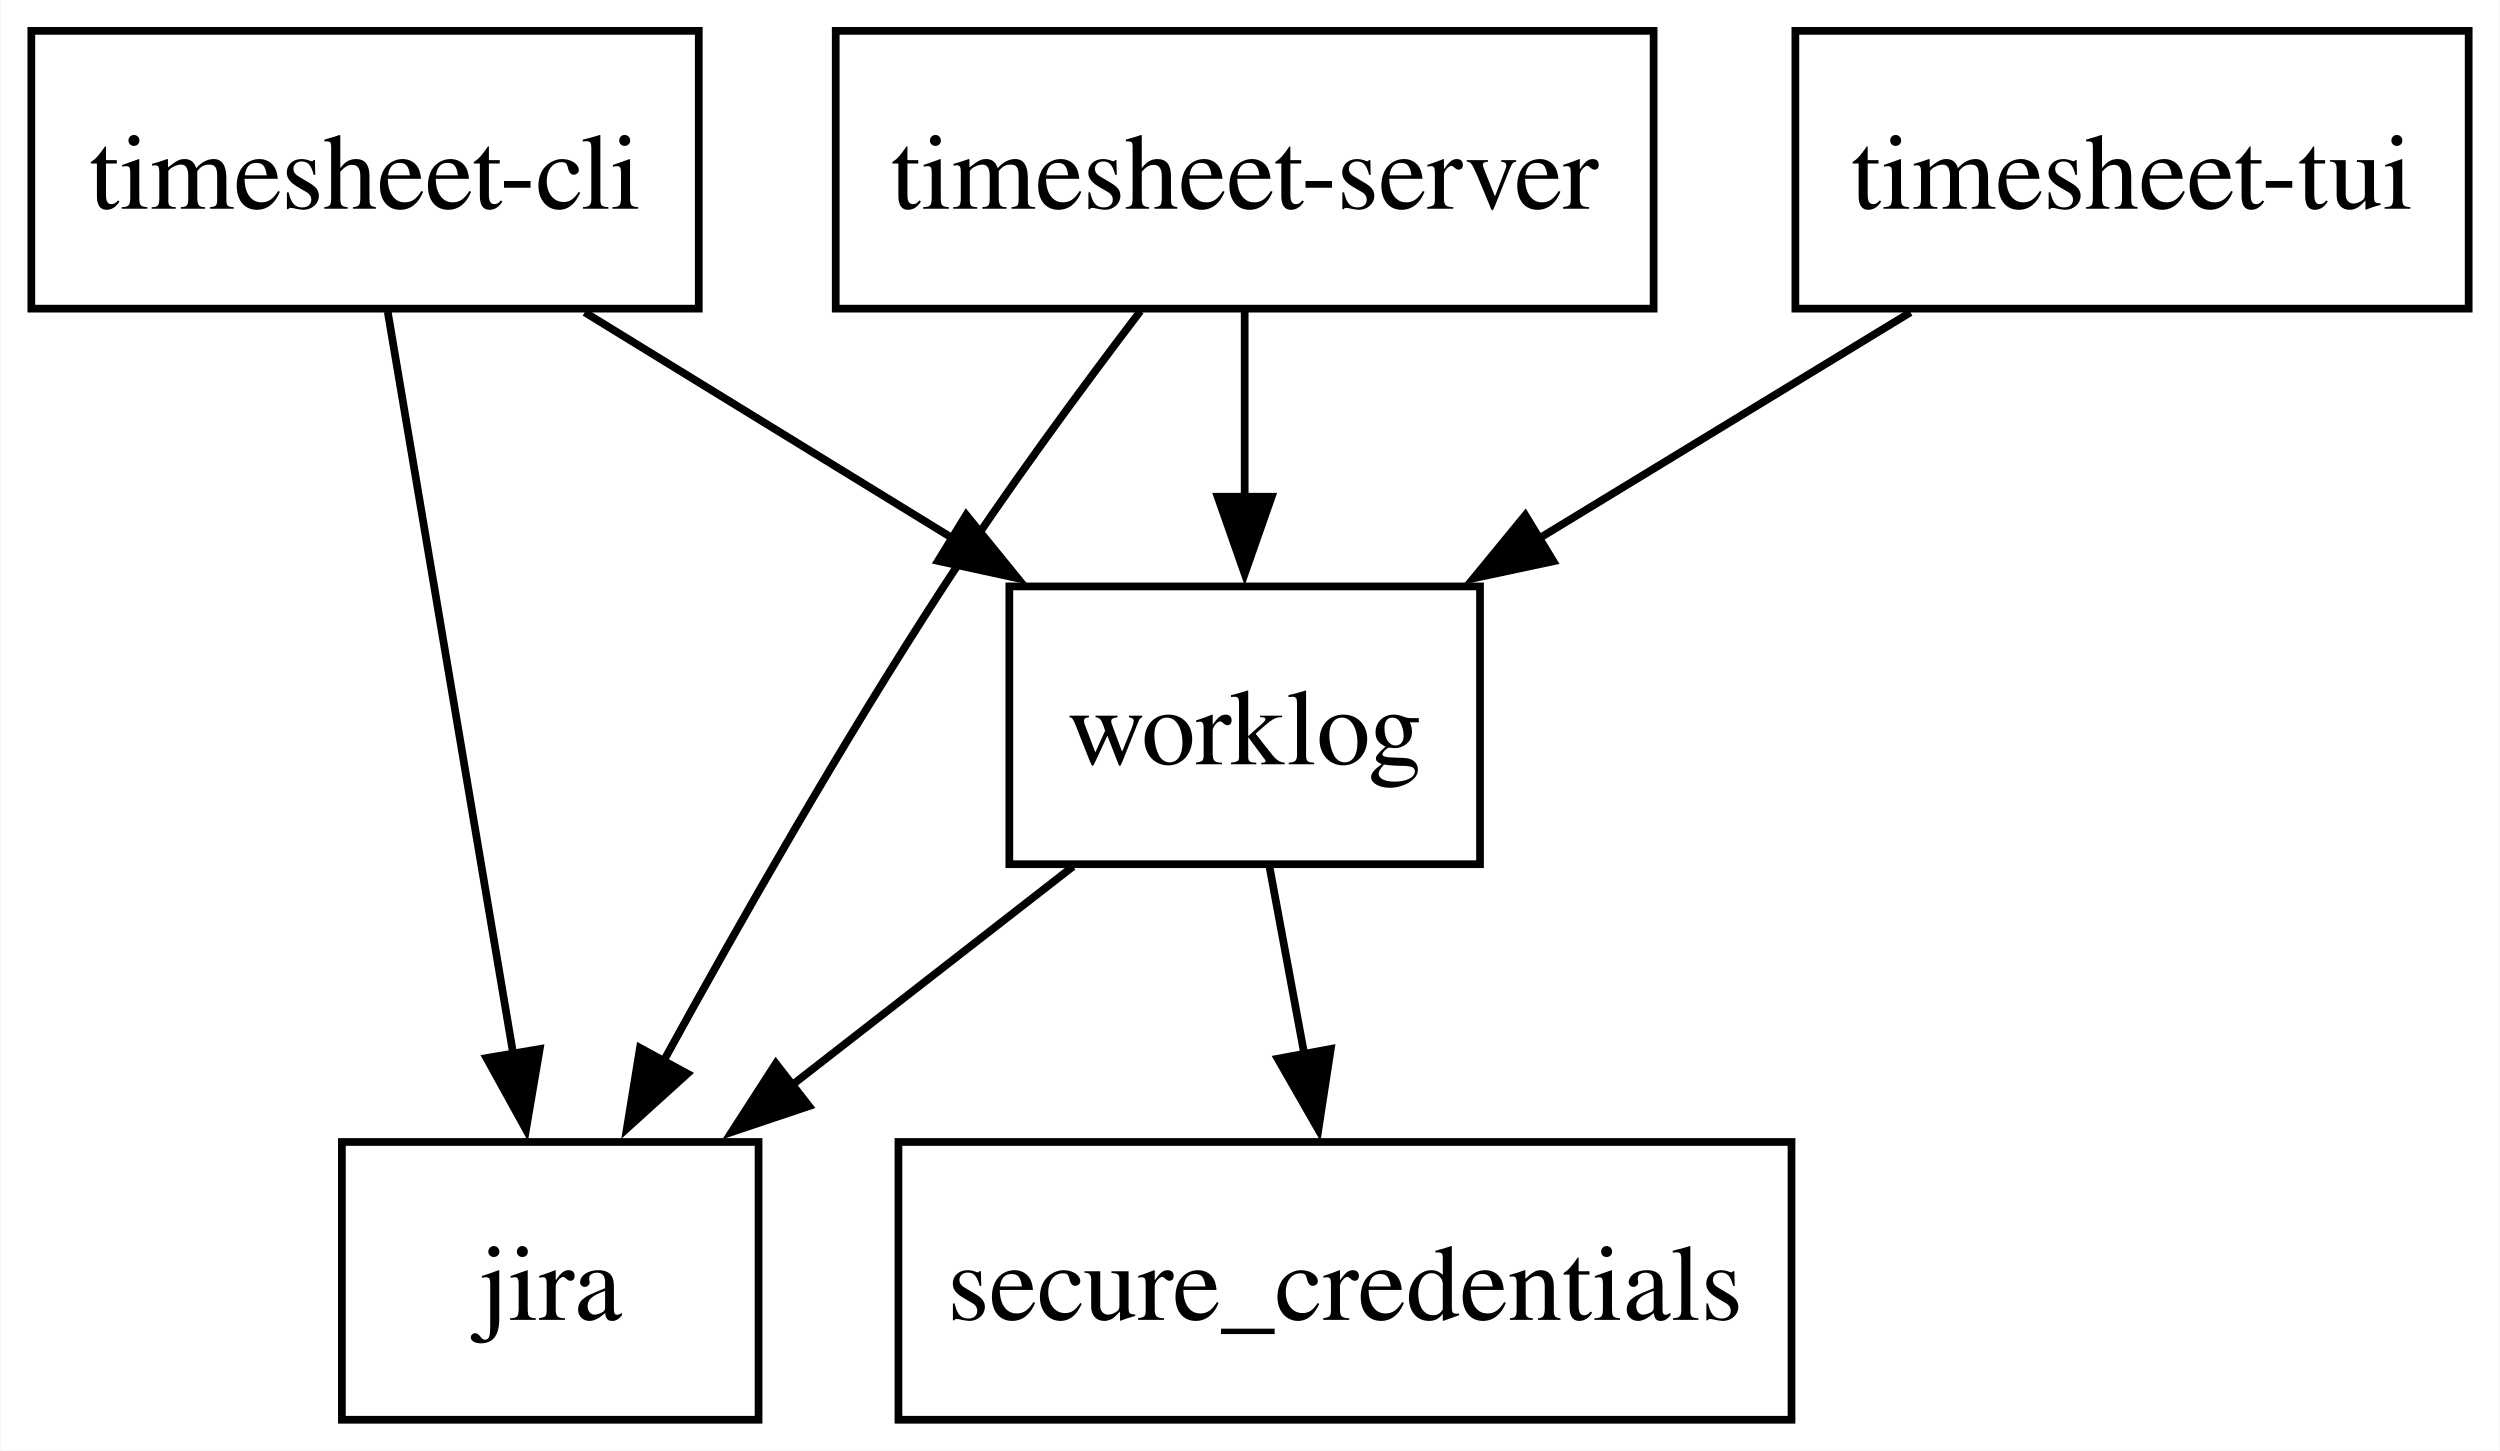
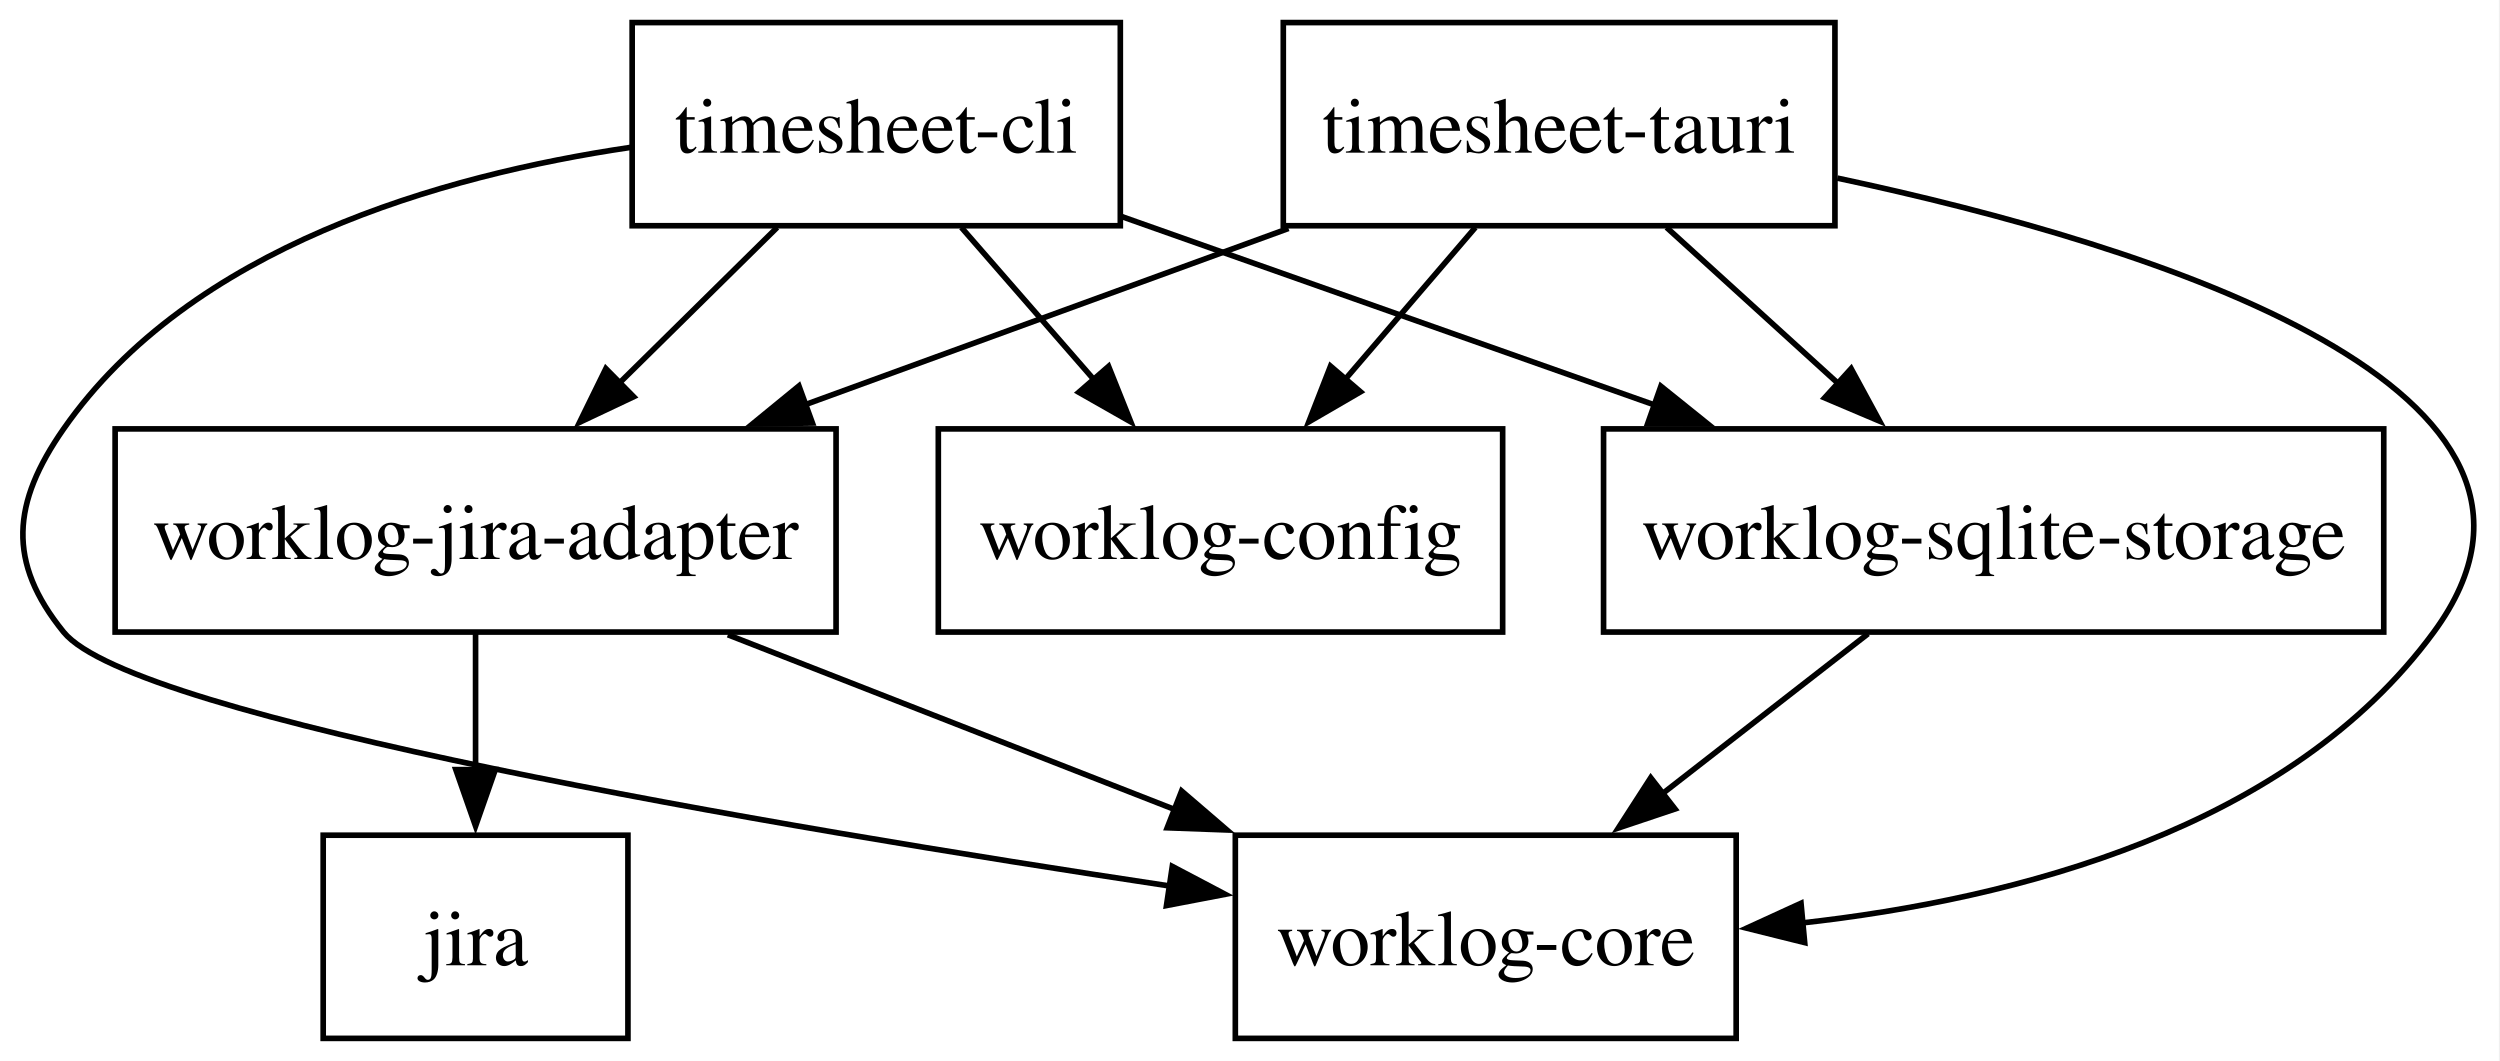
- <svg xmlns="http://www.w3.org/2000/svg" width="324pt" height="188pt" viewBox="0.00 0.00 323.88 188.00">
+ <svg xmlns="http://www.w3.org/2000/svg" width="443pt" height="188pt" viewBox="0.00 0.00 443.00 188.00">
  <g id="graph0" class="graph" transform="scale(1 1) rotate(0) translate(4 184)">
-     <polygon fill="white" stroke="none" points="-4,4 -4,-184 319.88,-184 319.88,4 -4,4" />
+     <polygon fill="white" stroke="none" points="-4,4 -4,-184 438.8,-184 438.8,4 -4,4" />
    <g id="node1" class="node">
-       <polygon fill="none" stroke="black" points="94.25,-36 40.25,-36 40.25,0 94.25,0 94.25,-36" />
-       <text text-anchor="middle" x="67.25" y="-12.95" font-family="Times,serif" font-size="14.00">jira</text>
+       <polygon fill="none" stroke="black" points="107.27,-36 53.27,-36 53.27,0 107.27,0 107.27,-36" />
+       <text xml:space="preserve" text-anchor="middle" x="80.27" y="-12.95" font-family="Times,serif" font-size="14.00">jira</text>
    </g>
    <g id="node2" class="node">
-       <polygon fill="none" stroke="black" points="86.5,-180 0,-180 0,-144 86.5,-144 86.5,-180" />
-       <text text-anchor="middle" x="43.25" y="-156.95" font-family="Times,serif" font-size="14.00">timesheet-cli</text>
+       <polygon fill="none" stroke="black" points="303.65,-36 214.9,-36 214.9,0 303.65,0 303.65,-36" />
+       <text xml:space="preserve" text-anchor="middle" x="259.27" y="-12.95" font-family="Times,serif" font-size="14.00">worklog-core</text>
+     </g>
+     <g id="node3" class="node">
+       <polygon fill="none" stroke="black" points="144.15,-108 16.4,-108 16.4,-72 144.15,-72 144.15,-108" />
+       <text xml:space="preserve" text-anchor="middle" x="80.27" y="-84.95" font-family="Times,serif" font-size="14.00">worklog-jira-adapter</text>
    </g>
    <g id="edge1" class="edge">
-       <path fill="none" stroke="black" d="M46.19,-143.59C50.25,-119.61 57.59,-76.14 62.45,-47.42" />
-       <polygon fill="black" stroke="black" points="65.89,-48.05 64.11,-37.6 58.99,-46.88 65.89,-48.05" />
-     </g>
-     <g id="node3" class="node">
-       <polygon fill="none" stroke="black" points="187.75,-108 126.75,-108 126.75,-72 187.75,-72 187.75,-108" />
-       <text text-anchor="middle" x="157.25" y="-84.95" font-family="Times,serif" font-size="14.00">worklog</text>
+       <path fill="none" stroke="black" d="M80.27,-71.7C80.27,-64.41 80.27,-55.73 80.27,-47.54" />
+       <polygon fill="black" stroke="black" points="83.77,-47.62 80.27,-37.62 76.77,-47.62 83.77,-47.62" />
    </g>
    <g id="edge2" class="edge">
-       <path fill="none" stroke="black" d="M71.72,-143.52C86.25,-134.6 104.11,-123.63 119.74,-114.03" />
-       <polygon fill="black" stroke="black" points="121.16,-117.27 127.85,-109.05 117.5,-111.3 121.16,-117.27" />
+       <path fill="none" stroke="black" d="M124.98,-71.52C148.99,-62.13 178.8,-50.47 204.22,-40.53" />
+       <polygon fill="black" stroke="black" points="205.38,-43.83 213.41,-36.93 202.83,-37.32 205.38,-43.83" />
+     </g>
+     <g id="node4" class="node">
+       <polygon fill="none" stroke="black" points="418.4,-108 280.15,-108 280.15,-72 418.4,-72 418.4,-108" />
+       <text xml:space="preserve" text-anchor="middle" x="349.27" y="-84.95" font-family="Times,serif" font-size="14.00">worklog-sqlite-storage</text>
    </g>
    <g id="edge3" class="edge">
-       <path fill="none" stroke="black" d="M135,-71.7C123.97,-63.11 110.46,-52.61 98.41,-43.24" />
-       <polygon fill="black" stroke="black" points="100.79,-40.65 90.75,-37.28 96.49,-46.18 100.79,-40.65" />
+       <path fill="none" stroke="black" d="M327.02,-71.7C315.99,-63.11 302.48,-52.61 290.43,-43.24" />
+       <polygon fill="black" stroke="black" points="292.81,-40.65 282.77,-37.28 288.51,-46.18 292.81,-40.65" />
    </g>
-     <g id="node4" class="node">
-       <polygon fill="none" stroke="black" points="228.12,-36 112.38,-36 112.38,0 228.12,0 228.12,-36" />
-       <text text-anchor="middle" x="170.25" y="-12.95" font-family="Times,serif" font-size="14.00">secure_credentials</text>
+     <g id="node5" class="node">
+       <polygon fill="none" stroke="black" points="262.27,-108 162.27,-108 162.27,-72 262.27,-72 262.27,-108" />
+       <text xml:space="preserve" text-anchor="middle" x="212.27" y="-84.95" font-family="Times,serif" font-size="14.00">worklog-config</text>
+     </g>
+     <g id="node6" class="node">
+       <polygon fill="none" stroke="black" points="194.52,-180 108.02,-180 108.02,-144 194.52,-144 194.52,-180" />
+       <text xml:space="preserve" text-anchor="middle" x="151.27" y="-156.95" font-family="Times,serif" font-size="14.00">timesheet-cli</text>
+     </g>
+     <g id="edge5" class="edge">
+       <path fill="none" stroke="black" d="M107.71,-157.88C74.13,-152.91 29.75,-140.23 7.27,-108 -1.88,-94.88 -2.81,-84.42 7.27,-72 19.6,-56.81 132.84,-37.62 203.26,-27" />
+       <polygon fill="black" stroke="black" points="203.73,-30.47 213.1,-25.53 202.7,-23.54 203.73,-30.47" />
+     </g>
+     <g id="edge6" class="edge">
+       <path fill="none" stroke="black" d="M133.72,-143.7C125.3,-135.39 115.04,-125.28 105.77,-116.14" />
+       <polygon fill="black" stroke="black" points="108.28,-113.7 98.7,-109.17 103.36,-118.68 108.28,-113.7" />
+     </g>
+     <g id="edge7" class="edge">
+       <path fill="none" stroke="black" d="M194.72,-145.64C222.52,-135.81 258.96,-122.93 289.48,-112.14" />
+       <polygon fill="black" stroke="black" points="290.31,-115.56 298.57,-108.92 287.98,-108.96 290.31,-115.56" />
    </g>
    <g id="edge4" class="edge">
-       <path fill="none" stroke="black" d="M160.46,-71.7C161.83,-64.32 163.47,-55.52 165,-47.25" />
-       <polygon fill="black" stroke="black" points="168.41,-48.06 166.8,-37.59 161.53,-46.79 168.41,-48.06" />
+       <path fill="none" stroke="black" d="M166.35,-143.7C173.44,-135.56 182.04,-125.69 189.87,-116.7" />
+       <polygon fill="black" stroke="black" points="192.44,-119.08 196.37,-109.25 187.16,-114.49 192.44,-119.08" />
    </g>
-     <g id="node5" class="node">
-       <polygon fill="none" stroke="black" points="315.88,-180 228.62,-180 228.62,-144 315.88,-144 315.88,-180" />
-       <text text-anchor="middle" x="272.25" y="-156.95" font-family="Times,serif" font-size="14.00">timesheet-tui</text>
+     <g id="node7" class="node">
+       <polygon fill="none" stroke="black" points="321.15,-180 223.4,-180 223.4,-144 321.15,-144 321.15,-180" />
+       <text xml:space="preserve" text-anchor="middle" x="272.27" y="-156.95" font-family="Times,serif" font-size="14.00">timesheet-tauri</text>
    </g>
-     <g id="edge5" class="edge">
-       <path fill="none" stroke="black" d="M243.53,-143.52C228.87,-134.6 210.86,-123.63 195.09,-114.03" />
-       <polygon fill="black" stroke="black" points="197.26,-111.26 186.9,-109.05 193.62,-117.24 197.26,-111.26" />
+     <g id="edge9" class="edge">
+       <path fill="none" stroke="black" d="M321.58,-152.44C378.01,-140.42 458.83,-115.04 427.27,-72 401.76,-37.2 353.35,-24.66 315.02,-20.42" />
+       <polygon fill="black" stroke="black" points="315.79,-16.97 305.51,-19.53 315.14,-23.94 315.79,-16.97" />
    </g>
-     <g id="node6" class="node">
-       <polygon fill="none" stroke="black" points="210.25,-180 104.25,-180 104.25,-144 210.25,-144 210.25,-180" />
-       <text text-anchor="middle" x="157.25" y="-156.95" font-family="Times,serif" font-size="14.00">timesheet-server</text>
+     <g id="edge10" class="edge">
+       <path fill="none" stroke="black" d="M224.32,-143.52C198.33,-134.04 166.02,-122.26 138.59,-112.26" />
+       <polygon fill="black" stroke="black" points="139.96,-109.04 129.37,-108.9 137.57,-115.61 139.96,-109.04" />
    </g>
-     <g id="edge6" class="edge">
-       <path fill="none" stroke="black" d="M143.74,-143.69C135.98,-133.5 126.23,-120.25 118.25,-108 105.15,-87.89 91.7,-64.28 81.91,-46.44" />
-       <polygon fill="black" stroke="black" points="85.03,-44.85 77.18,-37.74 78.88,-48.2 85.03,-44.85" />
+     <g id="edge11" class="edge">
+       <path fill="none" stroke="black" d="M291.31,-143.7C300.47,-135.37 311.63,-125.22 321.7,-116.07" />
+       <polygon fill="black" stroke="black" points="324.02,-118.68 329.07,-109.37 319.32,-113.5 324.02,-118.68" />
    </g>
-     <g id="edge7" class="edge">
-       <path fill="none" stroke="black" d="M157.25,-143.7C157.25,-136.41 157.25,-127.73 157.25,-119.54" />
-       <polygon fill="black" stroke="black" points="160.75,-119.62 157.25,-109.62 153.75,-119.62 160.75,-119.62" />
+     <g id="edge8" class="edge">
+       <path fill="none" stroke="black" d="M257.44,-143.7C250.46,-135.56 242.01,-125.69 234.3,-116.7" />
+       <polygon fill="black" stroke="black" points="237.08,-114.57 227.92,-109.25 231.77,-119.12 237.08,-114.57" />
    </g>
  </g>
</svg>
